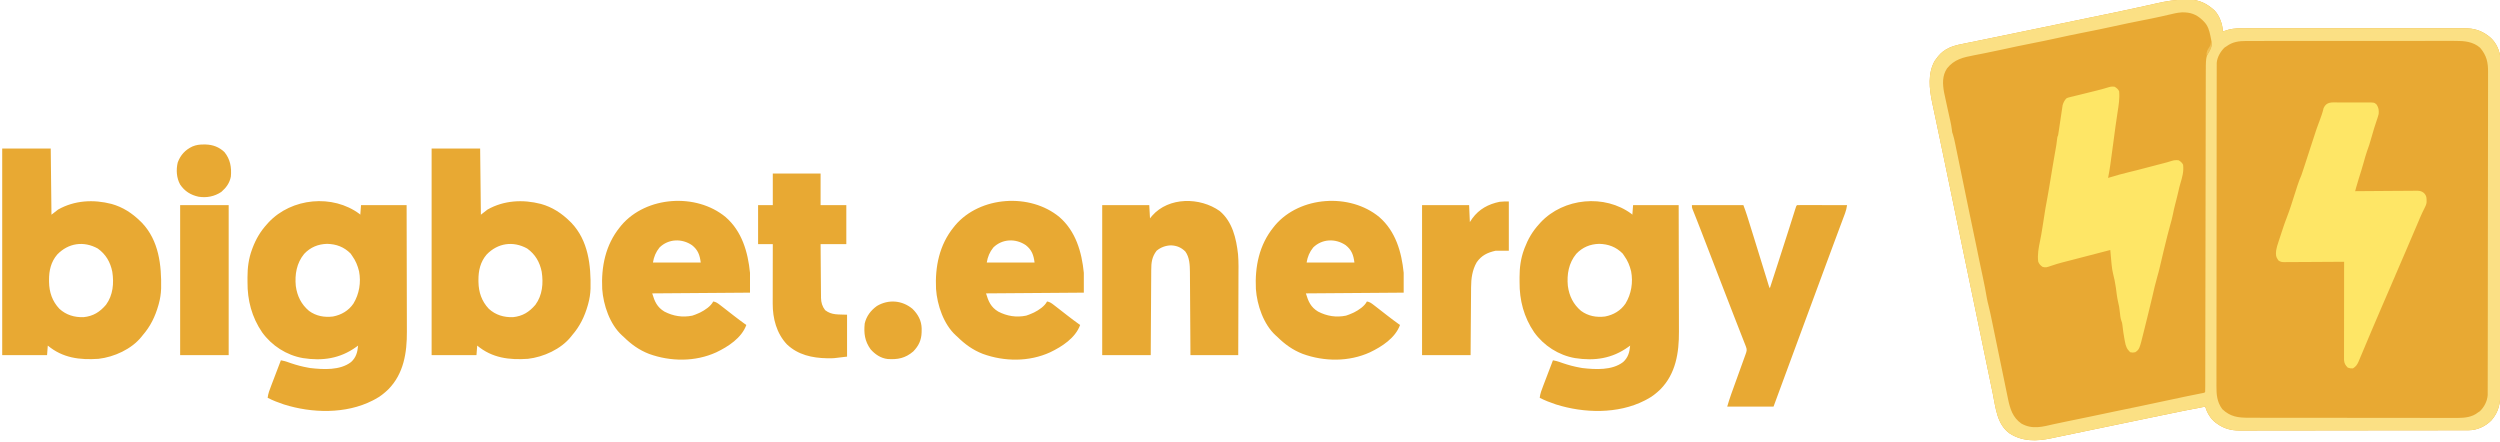
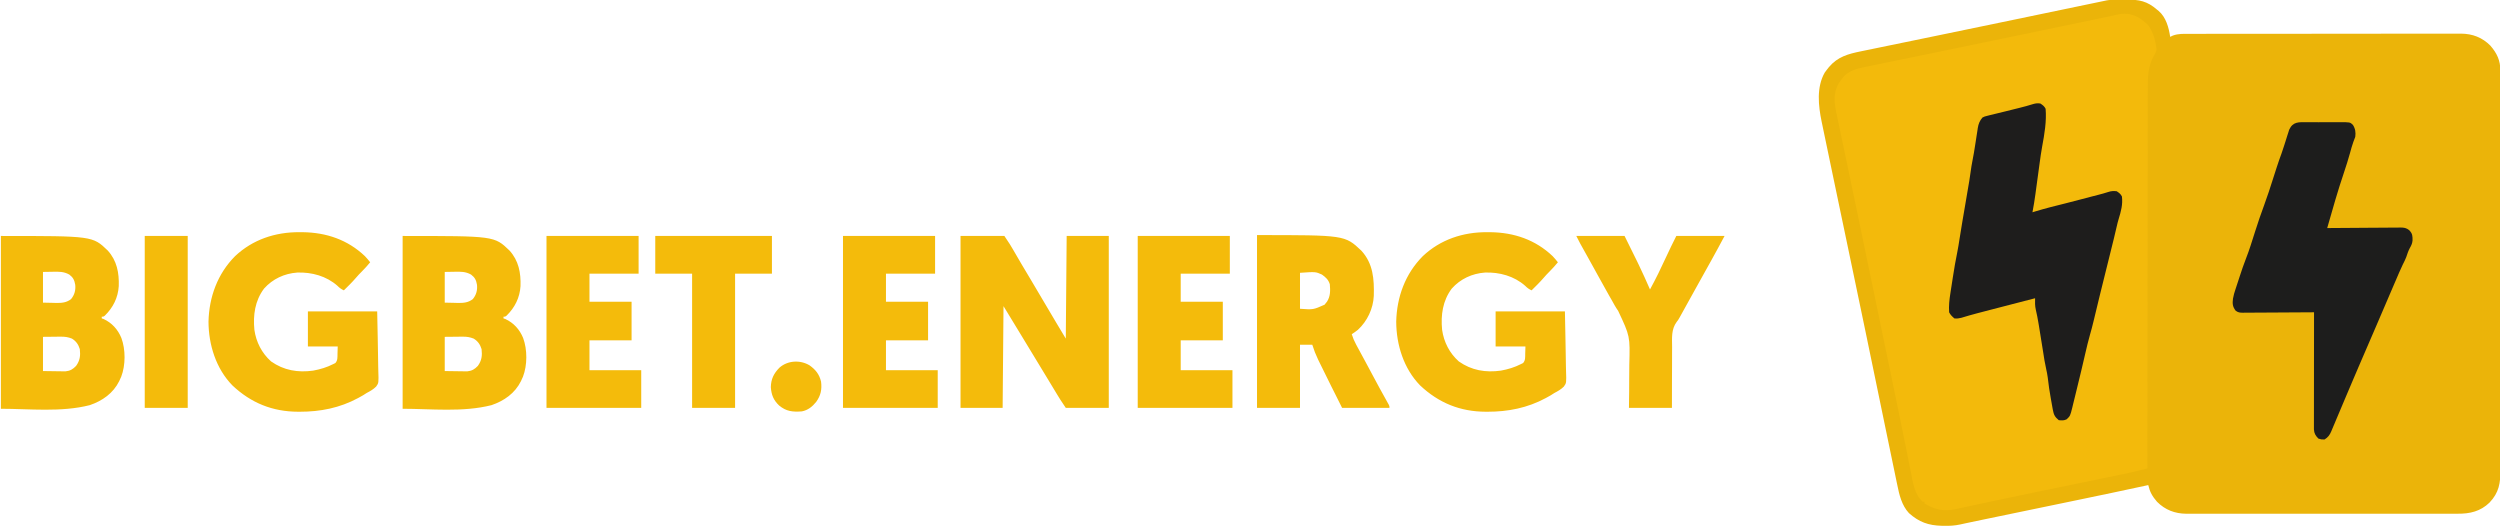
- <svg xmlns="http://www.w3.org/2000/svg" width="3400" height="600">
-   <path fill="#E8A933" d="m2973.061-.593 3.73-.039c14.223.194 24.581 5.48 35.021 14.882C3018.532 21.317 3023 33.292 3023 43l2.14-.857c8.07-2.992 15.115-3.713 23.674-3.65a1407.202 1407.202 0 0 1 15.133-.015c3.992.008 7.984-.006 11.976-.017a6229 6229 0 0 1 23.42-.002q9.522.013 19.044.006l2.743-.002 5.518-.004c17.226-.011 34.451.002 51.677.023q22.146.026 44.292-.003a26233 26233 0 0 1 56.996-.014l2.732.002q9.504.003 19.009-.012 11.59-.018 23.182.013c3.939.01 7.877.015 11.816.001q5.418-.017 10.836.016c1.912.007 3.823-.006 5.734-.02 11.192.1 21.026 2.844 30.078 9.535l1.797 1.266c8.207 6.319 13.25 15.677 15.203 25.734.57 6.348.41 12.75.388 19.117q.007 2.933.016 5.865c.014 5.359.01 10.717.003 16.076-.005 5.785.008 11.57.018 17.354.017 11.327.018 22.655.013 33.982q-.006 13.81.002 27.622l.003 3.972.003 5.985c.01 18.544.016 37.088.008 55.632l-.001 2.118-.008 17.02q-.015 33.195.022 66.386.04 37.313.031 74.627-.007 19.749.017 39.498.022 16.812-.002 33.624c-.009 5.717-.011 11.433.004 17.15q.02 7.856-.01 15.71-.006 2.838.01 5.674c.079 15.493-1.856 27.558-12.517 39.588-8.07 7.95-19.205 13.114-30.581 13.134l-3.464.014h-3.807q-2.022.003-4.044.01-5.561.014-11.122.017-5.996.007-11.993.022c-9.656.02-19.313.03-28.97.039l-13.647.015a70248 70248 0 0 1-57.151.044l-2.956.002c-15.796.008-31.592.033-47.388.066q-24.334.049-48.668.054c-9.106.002-18.212.01-27.318.036q-11.636.034-23.27.02c-3.956-.004-7.91-.002-11.865.017a1190 1190 0 0 1-10.882.001c-1.92-.003-3.84.013-5.759.03-11.211-.083-21.047-2.818-30.115-9.521l-1.797-1.266c-7.148-5.503-11.483-13.264-14.203-21.734-20.318 3.813-40.559 7.966-60.798 12.175q-6.653 1.383-13.307 2.762-12.585 2.61-25.17 5.227l-31.149 6.467a175828 175828 0 0 0-46.293 9.61 7862 7862 0 0 0-19.713 4.108l-6.111 1.28q-3.686.77-7.37 1.55c-19.476 4.064-38.229 4.393-55.628-6.449-17.778-12.5-19.332-35.151-23.406-54.953l-1.45-6.975q-1.555-7.492-3.102-14.985-2.273-11.007-4.56-22.011a71891 71891 0 0 1-6.993-33.74q-5.221-25.212-10.47-50.418l-.803-3.86-3.21-15.42q-4.44-21.338-8.877-42.677l-.813-3.906q-5.07-24.376-10.135-48.753l-11.113-53.466-5.322-25.601a12083 12083 0 0 0-9.439-45.013q-2.01-9.519-4.03-19.035l-1.442-6.813-.663-3.107c-3.89-18.436-6.06-39.192 3.554-56.184A94 94 0 0 1 2634 79l1.898-2.496c8.581-10.424 19.444-14.11 32.403-16.649q2.04-.42 4.082-.844 4.523-.935 9.05-1.843c5.05-1.012 10.095-2.05 15.139-3.089q8.866-1.827 17.736-3.638c20.092-4.101 40.17-8.265 60.247-12.437l26.266-5.458a62948 62948 0 0 1 41.31-8.572c7.408-1.536 14.816-3.071 22.226-4.596q6.021-1.241 12.043-2.485l2.372-.49a2069 2069 0 0 0 31.719-6.834c4.195-.934 8.394-1.853 12.593-2.772a841 841 0 0 0 9.643-2.172c13.475-3.125 26.504-5.12 40.334-5.218" />
-   <path fill="#E8A933" d="m3058.378 55.86 3.779-.01q5.175-.01 10.35-.01 5.587-.005 11.176-.016 12.21-.02 24.422-.024l15.26-.012q21.14-.019 42.28-.026h5.469l5.492-.002h2.752q22.064-.009 44.128-.046 22.672-.035 45.346-.037 12.72.001 25.443-.025 10.834-.023 21.668-.012c3.681.004 7.362.003 11.044-.011 4-.015 8-.007 12 .004l3.488-.025c9.788.06 19.672 1.072 27.525 7.392l2.5 1.625c5.563 5.285 10.202 13.21 10.754 20.925q.018 2.1.006 4.2l.012 2.355c.01 2.614.006 5.227.002 7.84l.016 5.668c.014 5.199.016 10.398.015 15.597.002 5.604.015 11.208.027 16.812.022 12.258.03 24.517.035 36.775q.006 11.481.017 22.962c.02 21.19.036 42.379.04 63.568v2.054l.002 16.513q.006 32.185.061 64.37.062 36.162.065 72.324c0 12.764.009 25.527.038 38.291q.038 16.305.017 32.608c-.008 5.545-.007 11.09.016 16.635q.03 7.62-.003 15.239-.006 2.751.016 5.502c.085 11.647-.682 21.75-7.886 31.512-10.678 10.193-22.347 12.092-36.743 12l-3.796.011c-3.443.01-6.885.003-10.327-.008-3.726-.01-7.452 0-11.178.005-7.285.01-14.57.003-21.855-.009-8.492-.014-16.985-.012-25.477-.01q-22.734.003-45.467-.028a26337 26337 0 0 0-44.074-.02 44189 44189 0 0 1-53.184-.01l-2.548-.001q-8.87-.005-17.74-.002-10.815.003-21.628-.017-5.512-.013-11.026-.007c-3.99.005-7.979-.006-11.968-.018l-3.495.011c-10.42-.056-18.712-1.04-27.244-7.272l-2.625-1.688c-5.925-5.768-10.056-13.717-10.63-21.987q-.019-2.099-.008-4.198l-.012-2.359c-.012-2.611-.009-5.223-.006-7.834l-.018-5.67c-.016-5.197-.02-10.393-.021-15.59-.004-5.603-.019-11.207-.032-16.81-.028-12.254-.04-24.508-.048-36.763q-.01-11.477-.023-22.955a76118 76118 0 0 1-.057-80.045l-.001-2.07c-.007-22.138-.04-44.276-.086-66.415q-.075-35.122-.079-70.245c-.002-12.76-.013-25.52-.05-38.28q-.046-16.3-.024-32.598c.008-5.543.006-11.085-.022-16.628q-.037-7.617.001-15.234.006-2.75-.02-5.5c-.118-13.328 1.865-22.623 10.761-33.131 2.184-1.73 2.184-1.73 4.438-3.188l2.246-1.48c8.459-4.864 17.202-4.48 26.694-4.472" />
-   <path fill="#FBE084" d="m2973.061-.593 3.73-.039c14.223.194 24.581 5.48 35.021 14.882C3018.532 21.317 3023 33.292 3023 43l2.14-.857c8.07-2.992 15.115-3.713 23.674-3.65a1407.202 1407.202 0 0 1 15.133-.015c3.992.008 7.984-.006 11.976-.017a6229 6229 0 0 1 23.42-.002q9.522.013 19.044.006l2.743-.002 5.518-.004c17.226-.011 34.451.002 51.677.023q22.146.026 44.292-.003a26233 26233 0 0 1 56.996-.014l2.732.002q9.504.003 19.009-.012 11.59-.018 23.182.013c3.939.01 7.877.015 11.816.001q5.418-.017 10.836.016c1.912.007 3.823-.006 5.734-.02 11.192.1 21.026 2.844 30.078 9.535l1.797 1.266c8.207 6.319 13.25 15.677 15.203 25.734.57 6.348.41 12.75.388 19.117q.007 2.933.016 5.865c.014 5.359.01 10.717.003 16.076-.005 5.785.008 11.57.018 17.354.017 11.327.018 22.655.013 33.982q-.006 13.81.002 27.622l.003 3.972.003 5.985c.01 18.544.016 37.088.008 55.632l-.001 2.118-.008 17.02q-.015 33.195.022 66.386.04 37.313.031 74.627-.007 19.749.017 39.498.022 16.812-.002 33.624c-.009 5.717-.011 11.433.004 17.15q.02 7.856-.01 15.71-.006 2.838.01 5.674c.079 15.493-1.856 27.558-12.517 39.588-8.07 7.95-19.205 13.114-30.581 13.134l-3.464.014h-3.807q-2.022.003-4.044.01-5.561.014-11.122.017-5.996.007-11.993.022c-9.656.02-19.313.03-28.97.039l-13.647.015a70248 70248 0 0 1-57.151.044l-2.956.002c-15.796.008-31.592.033-47.388.066q-24.334.049-48.668.054c-9.106.002-18.212.01-27.318.036q-11.636.034-23.27.02c-3.956-.004-7.91-.002-11.865.017a1190 1190 0 0 1-10.882.001c-1.92-.003-3.84.013-5.759.03-11.211-.083-21.047-2.818-30.115-9.521l-1.797-1.266c-7.148-5.503-11.483-13.264-14.203-21.734-20.318 3.813-40.559 7.966-60.798 12.175q-6.653 1.383-13.307 2.762-12.585 2.61-25.17 5.227l-31.149 6.467a175828 175828 0 0 0-46.293 9.61 7862 7862 0 0 0-19.713 4.108l-6.111 1.28q-3.686.77-7.37 1.55c-19.476 4.064-38.229 4.393-55.628-6.449-17.778-12.5-19.332-35.151-23.406-54.953l-1.45-6.975q-1.555-7.492-3.102-14.985-2.273-11.007-4.56-22.011a71891 71891 0 0 1-6.993-33.74q-5.221-25.212-10.47-50.418l-.803-3.86-3.21-15.42q-4.44-21.338-8.877-42.677l-.813-3.906q-5.07-24.376-10.135-48.753l-11.113-53.466-5.322-25.601a12083 12083 0 0 0-9.439-45.013q-2.01-9.519-4.03-19.035l-1.442-6.813-.663-3.107c-3.89-18.436-6.06-39.192 3.554-56.184A94 94 0 0 1 2634 79l1.898-2.496c8.581-10.424 19.444-14.11 32.403-16.649q2.04-.42 4.082-.844 4.523-.935 9.05-1.843c5.05-1.012 10.095-2.05 15.139-3.089q8.866-1.827 17.736-3.638c20.092-4.101 40.17-8.265 60.247-12.437l26.266-5.458a62948 62948 0 0 1 41.31-8.572c7.408-1.536 14.816-3.071 22.226-4.596q6.021-1.241 12.043-2.485l2.372-.49a2069 2069 0 0 0 31.719-6.834c4.195-.934 8.394-1.853 12.593-2.772a841 841 0 0 0 9.643-2.172c13.475-3.125 26.504-5.12 40.334-5.218M2949.687 20c-2.827.654-5.657 1.296-8.488 1.938l-2.236.51c-8.952 2.03-17.957 3.782-26.963 5.552-11.926 2.354-23.822 4.792-35.688 7.438-13.876 3.091-27.805 5.884-41.751 8.644a1705 1705 0 0 0-39.659 8.324c-10.605 2.349-21.246 4.488-31.902 6.594-13.208 2.611-26.376 5.337-39.514 8.28a976 976 0 0 1-23.9 4.982l-5.997 1.187c-2.953.585-5.906 1.165-8.863 1.728-14.774 2.815-26.922 5.49-36.726 17.823-6.841 10.086-6.078 21.544-3.977 33.043 1.355 6.845 2.88 13.65 4.414 20.457a4960 4960 0 0 1 2.324 10.558q.715 3.26 1.449 6.518c.946 4.252 1.85 8.44 2.321 12.774.334 3.544.334 3.544 1.389 6.375 1.23 3.728 2.053 7.485 2.836 11.325l.493 2.377q.801 3.872 1.595 7.745l1.12 5.418q1.472 7.125 2.937 14.251 1.486 7.213 2.978 14.425c5.76 27.884 5.76 27.884 7.162 34.948 1.191 5.99 2.45 11.968 3.702 17.946q.683 3.256 1.363 6.513L2683 311.5l4.69 22.408a1862 1862 0 0 1 3.863 18.864c.732 3.646 1.51 7.283 2.287 10.92l1.033 4.865q.794 3.738 1.593 7.474c2.114 9.893 4.092 19.778 5.728 29.762.58 3.26 1.356 6.441 2.183 9.648 1.646 6.536 3.044 13.11 4.394 19.712l1.193 5.78q.632 3.067 1.262 6.136 1.32 6.427 2.65 12.852 3.771 18.257 7.527 36.517 2.08 10.116 4.173 20.229 1.319 6.374 2.624 12.753 1.01 4.908 2.029 9.815l.718 3.529c2.792 13.393 6.37 25.023 18.053 33.236 14.855 8.488 28.802 4.422 44.447.8 6.075-1.368 12.177-2.605 18.278-3.849q4.442-.907 8.882-1.819l4.35-.892a5610 5610 0 0 0 17.793-3.677l2.806-.585q9-1.881 17.995-3.783 4.755-1.004 9.511-2.007l2.439-.515a5134 5134 0 0 1 34.91-7.233c13.938-2.841 27.85-5.774 41.737-8.853 7.11-1.57 14.226-3.089 21.36-4.544l2.395-.489q5.773-1.176 11.55-2.334l4.137-.837 3.683-.738c2.626-.369 2.626-.369 3.727-1.645.103-2.35.14-4.672.136-7.024l.008-2.264q.009-3.804.007-7.607l.013-5.472q.016-7.554.022-15.11.01-8.135.029-16.269.027-14.11.045-28.22.029-20.42.07-40.841.064-33.153.118-66.307l.003-2.005.101-62.333.007-3.998q.054-33.005.119-66.011.039-20.364.067-40.728.018-13.965.047-27.928.016-8.055.025-16.111.006-7.382.026-14.763.006-2.664.006-5.328c.006-26.92.006-26.92 4.776-34.806 3.397-6.18 4.127-10.058 2.375-16.875l-.773-3.89c-1.616-7.762-3.43-14.407-9.227-20.11l-1.883-1.887c-8.359-7.818-16.17-10.432-27.482-10.332-6.145.37-11.976 1.786-17.948 3.219M3028 63l-2.625 1.688c-5.471 5.327-10.08 13.184-10.63 20.862q-.017 2.1-.005 4.2l-.012 2.355c-.01 2.614-.006 5.227-.002 7.84l-.016 5.668c-.014 5.199-.016 10.398-.015 15.597-.002 5.604-.015 11.208-.027 16.812-.022 12.258-.03 24.517-.035 36.775q-.006 11.481-.017 22.962a80443 80443 0 0 0-.042 80.065v2.07q-.006 32.185-.061 64.37-.062 36.162-.065 72.324c0 12.764-.009 25.527-.038 38.291q-.038 16.305-.017 32.608c.008 5.545.007 11.09-.016 16.635q-.03 7.62.003 15.239.006 2.751-.016 5.502c-.085 11.647.682 21.75 7.886 31.512 10.97 10.472 21.561 11.776 36.128 11.765l3.779.01q5.175.01 10.35.01 5.587.005 11.176.016 12.21.02 24.422.024l15.26.012q21.14.019 42.28.026h5.469l8.244.003q22.064.008 44.128.045 22.672.035 45.346.037 12.72-.001 25.443.025 10.834.023 21.668.012c3.681-.004 7.362-.003 11.044.011 4 .015 8 .007 12-.004l3.488.025c9.788-.06 19.672-1.072 27.525-7.392l2.5-1.625c6.024-5.723 10.178-13.744 10.755-22.05q.019-2.099.008-4.198l.012-2.359c.012-2.611.009-5.223.006-7.834l.018-5.67c.016-5.197.02-10.393.021-15.59.004-5.603.019-11.207.032-16.81.028-12.254.04-24.508.048-36.763q.01-11.477.023-22.955a76118 76118 0 0 0 .057-80.045l.001-2.07c.007-22.138.04-44.276.086-66.415q.075-35.122.079-70.245c.002-12.76.013-25.52.05-38.28q.046-16.3.024-32.598c-.008-5.543-.006-11.085.022-16.628q.037-7.617-.001-15.234-.006-2.75.02-5.5C3383.88 84.777 3381.868 75.55 3373 65c-9.705-8.492-21.597-9.454-33.993-9.374l-3.796-.012c-3.443-.01-6.885-.003-10.327.008-3.726.01-7.452 0-11.178-.005-7.285-.01-14.57-.003-21.855.009-8.492.014-16.985.012-25.477.01q-22.734-.003-45.467.028-22.038.029-44.074.02a44189 44189 0 0 0-53.184.01l-2.548.001q-8.87.005-17.74.002-10.815-.003-21.628.017-5.512.013-11.026.007c-3.99-.005-7.979.006-11.968.018l-3.495-.011c-10.42.056-18.712 1.04-27.244 7.272" />
-   <path fill="#E8A933" d="m2219 291 1 1 1-13h62c.068 24.28.123 48.56.155 72.84q.022 16.912.071 33.826.046 14.756.056 29.51.004 7.801.035 15.602.03 7.368.022 14.737.001 2.679.019 5.358c.178 28.787-4.29 57.401-25.233 78.627-5.552 5.389-11.245 9.892-18.125 13.5l-3.383 1.793c-36.383 18.486-82.464 17.262-120.617 5.207-7.554-2.53-14.915-5.333-22-9 .65-5.84 2.723-10.988 4.816-16.43l1.14-3q1.797-4.725 3.606-9.445l2.444-6.422q2.988-7.854 5.994-15.703c3.073.597 5.983 1.256 8.934 2.305l2.196.765 2.307.805c7.776 2.654 15.457 4.711 23.563 6.125l3.055.555c17.735 2.002 40.263 3.366 55.25-8.059 6.979-6.16 8.893-13.512 9.695-22.496l-2.457 1.793c-22.177 15.942-45.866 19.35-72.543 15.207-22.285-3.858-42.41-16.836-55.562-35.125-14.006-20.552-20.042-43.611-19.83-68.232.017-2.21 0-4.416-.018-6.625-.02-12.839 1.59-25.48 6.097-37.58l.77-2.108c4.61-12.17 10.734-22.693 19.543-32.33l2.266-2.547c31.303-33.377 87.141-38.735 123.734-11.453m-75.312 54.25c-10.262 12.455-12.927 27.878-11.407 43.672 1.834 13.612 7.422 25.001 17.969 33.89 9.692 7.08 20.926 9.111 32.688 7.625 11.359-2.186 21.175-7.93 27.687-17.5 7.98-13.064 10.596-28.925 7.691-43.964-1.92-7.85-4.608-14.406-9.316-20.973l-2.187-3.187c-8.999-8.999-19.318-12.848-31.876-13.188-12.277.321-22.748 4.597-31.25 13.625M489 291l1 1 1-13h62c.068 24.28.123 48.56.155 72.84q.022 16.912.071 33.826.046 14.756.056 29.51c.004 5.201.013 10.401.035 15.602q.03 7.368.022 14.737.001 2.679.019 5.358c.178 28.787-4.29 57.401-25.233 78.627-5.552 5.389-11.245 9.892-18.125 13.5l-3.383 1.793C470.234 563.279 424.153 562.055 386 550c-7.554-2.53-14.915-5.333-22-9 .65-5.84 2.723-10.988 4.816-16.43l1.14-3q1.797-4.725 3.606-9.445l2.444-6.422Q378.994 497.85 382 490c3.073.597 5.983 1.256 8.934 2.305l2.196.765 2.308.805c7.775 2.654 15.456 4.711 23.562 6.125l3.055.555c17.735 2.002 40.263 3.366 55.25-8.059 6.979-6.16 8.893-13.512 9.695-22.496l-2.457 1.793C462.366 487.735 438.677 491.143 412 487c-22.285-3.858-42.41-16.836-55.562-35.125-14.006-20.552-20.042-43.611-19.83-68.232.017-2.21 0-4.416-.018-6.625-.02-12.839 1.59-25.48 6.098-37.58l.77-2.108C348.066 325.16 354.19 314.637 363 305l2.266-2.547C396.569 269.076 452.407 263.718 489 291m-75.312 54.25c-10.262 12.455-12.927 27.878-11.407 43.672 1.834 13.612 7.422 25.001 17.969 33.89 9.692 7.08 20.926 9.111 32.688 7.625 11.359-2.186 21.175-7.93 27.687-17.5 7.98-13.064 10.596-28.925 7.691-43.964-1.92-7.85-4.608-14.406-9.316-20.973l-2.187-3.187c-8.999-8.999-19.318-12.848-31.875-13.188-12.278.321-22.749 4.597-31.25 13.625M587 202h66l1 90 9-7c22.355-12.614 48.146-13.999 72.718-7.642 15.402 4.33 27.91 12.464 39.282 23.642l2.082 2.043c23.02 24.2 26.692 57.61 26.05 89.415-.263 7.066-1.251 13.718-3.132 20.542l-.602 2.198C795.04 430.536 788.534 443.917 778 456l-1.484 1.883C762.982 474.838 739.21 485.57 718 488c-25.599 1.752-48.757-1.13-69-18l-1 13h-61zm74.813 144.188c-8.508 9.945-11.211 21.828-11.125 34.625l.014 2.651c.253 13.99 4.369 26.213 14.071 36.497 9.28 8.499 20.461 11.726 32.887 11.387 13.18-1.372 22.063-6.991 30.516-16.856 9.588-13.1 10.951-29.289 8.547-44.879-2.626-13.128-8.742-23.75-19.723-31.613-19.17-10.597-40.1-7.516-55.187 8.188M3 202h66l1 90 9-7c22.355-12.614 48.146-13.999 72.718-7.642 15.402 4.33 27.91 12.464 39.282 23.642l2.082 2.043c23.02 24.2 26.692 57.61 26.05 89.415-.263 7.066-1.251 13.718-3.132 20.542l-.602 2.198C211.04 430.536 204.534 443.917 194 456l-1.484 1.883C178.982 474.838 155.21 485.57 134 488c-25.599 1.752-48.757-1.13-69-18l-1 13H3zm74.813 144.188c-8.508 9.945-11.211 21.828-11.126 34.625l.015 2.651c.253 13.99 4.369 26.213 14.071 36.497 9.28 8.499 20.461 11.726 32.887 11.387 13.18-1.372 22.063-6.991 30.516-16.856 9.588-13.1 10.951-29.289 8.547-44.879-2.626-13.128-8.742-23.75-19.723-31.613-19.17-10.597-40.1-7.516-55.187 8.188" />
-   <path fill="#FEE666" d="M2876 118c2.7 1.8 4.542 3.084 6 6 1.008 9.761-.646 19.316-2.153 28.93-1.965 12.571-3.625 25.179-5.284 37.794-1.349 10.25-2.716 20.497-4.172 30.733l-.37 2.603c-.861 6.008-1.836 11.986-3.021 17.94l2.286-.734c8.786-2.77 17.644-5.08 26.589-7.266a6152 6152 0 0 0 10.135-2.498c5.839-1.449 11.65-2.993 17.459-4.556 3.268-.876 6.54-1.733 9.816-2.579l2.916-.754 5.828-1.5c3.854-.998 7.655-2.007 11.432-3.27 3.38-1.123 6-1.23 9.539-.843 2.753 1.796 4.526 3.053 6 6 1.134 9.073-1.106 17.035-3.71 25.605-1.097 3.624-1.957 7.255-2.75 10.955-1.297 5.857-2.846 11.658-4.33 17.47-1.141 4.518-2.245 9.014-3.085 13.599-.895 4.642-2.142 9.15-3.43 13.695-2.86 10.103-5.356 20.283-7.82 30.488l-1.3 5.35c-1.787 7.354-3.557 14.709-5.235 22.088a240 240 0 0 1-3.653 13.938c-2.46 8.621-4.487 17.329-6.456 26.074-1.78 7.89-3.712 15.737-5.69 23.58-.748 2.984-1.486 5.972-2.223 8.96q-1.147 4.647-2.3 9.292-.585 2.362-1.166 4.725c-6.201 25.2-6.201 25.2-11.852 29.181-3.5.688-3.5.688-7 0-4.732-4.553-6.062-8.576-7.187-14.937l-.49-2.519c-1.214-6.416-2.118-12.853-2.83-19.345-.396-3.193-.396-3.193-1.485-6.094-1.24-3.82-1.625-7.496-2.008-11.48-.478-4.926-1.193-9.522-2.47-14.32-1.439-6.25-2.078-12.694-2.942-19.043a170 170 0 0 0-3.921-19.542c-.912-3.721-1.41-7.413-1.792-11.22l-.223-1.988c-.67-6.16-1.153-12.337-1.652-18.512-21.605 5.55-21.605 5.55-43.183 11.204a1516 1516 0 0 1-12.657 3.292l-6.097 1.567-2.975.764c-5.112 1.333-10.109 2.784-15.088 4.548-7.608 2.591-7.608 2.591-12 1.625-2.99-1.844-4.562-3.8-6-7-1.32-9.453.527-18.883 2.441-28.13 1.23-6.02 2.273-12.05 3.215-18.12l.448-2.845q.7-4.452 1.396-8.905.918-5.876 1.844-11.75l.413-2.665a339 339 0 0 1 2.744-15.06c.865-4.38 1.58-8.786 2.304-13.193l.5-3.02q.787-4.75 1.57-9.5l2.055-12.417.512-3.097c.867-5.224 1.754-10.444 2.672-15.66l.55-3.119q.513-2.907 1.036-5.812c.75-4.242 1.41-8.453 1.85-12.739C2798 186 2798 186 2799 184c.34-1.87.638-3.748.914-5.629l.528-3.547L2801 171c.676-4.634 1.36-9.266 2.067-13.896q.31-2.06.605-4.12c.29-2.028.6-4.05.914-6.074l.533-3.59c1.013-3.817 2.39-6.262 4.881-9.32 2.03-1.12 2.03-1.12 4.219-1.652l2.534-.653 2.747-.632c.95-.24 1.9-.478 2.88-.724a667 667 0 0 1 6.243-1.528c4.823-1.158 9.631-2.37 14.441-3.577q3.606-.901 7.215-1.786c5.95-1.463 11.833-3.018 17.676-4.865 2.857-.814 5.107-1.061 8.045-.583M3180.094 139.336q2.09-.005 4.18-.015 4.372-.009 8.745.027c3.73.029 7.457.012 11.187-.018 2.876-.018 5.751-.012 8.627 0q2.063.006 4.124-.011c12.077-.08 12.077-.08 15.361 3.035 2.763 4.346 3.014 7.56 2.682 12.646-.847 3.442-1.98 6.772-3.125 10.125q-.97 2.934-1.934 5.871l-.987 3.011c-1.496 4.695-2.82 9.434-4.142 14.18-1.69 6.04-3.514 11.922-5.757 17.782-1.804 5.184-3.216 10.483-4.697 15.767a546 546 0 0 1-6.266 20.608 272 272 0 0 0-3.68 12.437c-.265.98-.53 1.96-.805 2.97L3203 260l3.376-.034q15.758-.151 31.517-.225c5.4-.026 10.801-.062 16.202-.118 5.213-.055 10.426-.084 15.64-.097q2.98-.015 5.963-.055c2.787-.036 5.572-.04 8.36-.039l2.484-.054c4.138.037 6.69.396 9.962 3.044 3.909 4.037 3.693 6.928 3.67 12.484-.268 3.224-1.509 5.61-2.986 8.469a679 679 0 0 0-1.985 4.04l-1.092 2.234c-2.035 4.305-3.84 8.707-5.673 13.101-5.637 13.436-11.41 26.812-17.188 40.188l-7.22 16.717a10146 10146 0 0 0-12.997 30.272c-4.5 10.52-9.04 21.022-13.6 31.516a2504 2504 0 0 0-10.745 25.12l-4.082 9.634q-1.788 4.23-3.56 8.47a2558 2558 0 0 1-5.352 12.68 903 903 0 0 0-2.108 5.027 841 841 0 0 1-2.984 7.056l-.877 2.14c-1.862 4.298-3.707 6.967-7.725 9.43-3.562.063-3.562.063-7-1-3.2-3.2-4.896-5.902-5.123-10.493l.003-3.03-.004-3.481.01-3.821v-4.02q.001-5.461.013-10.922.007-5.705.008-11.41.005-10.806.021-21.611.015-12.3.022-24.602.016-25.305.05-50.61l-3.276.027a7451 7451 0 0 1-30.547.18c-5.235.021-10.47.05-15.705.095q-7.576.063-15.153.078a787 787 0 0 0-5.784.043c-2.699.029-5.396.033-8.095.031l-2.421.044c-3.578-.027-5.59-.167-8.464-2.39-3.51-4.76-3.659-7.99-2.958-13.676.626-3.776 1.737-7.323 2.95-10.948l.767-2.356q.801-2.453 1.614-4.9c.814-2.455 1.616-4.913 2.416-7.373 2.218-6.782 4.474-13.523 7.101-20.16 3.682-9.363 6.612-18.993 9.68-28.57q1.842-5.747 3.695-11.492l.834-2.617c1.548-4.802 3.35-9.378 5.346-14.016 1.061-2.98 2.031-5.988 3-9l1.67-5.102 1.799-5.523.974-2.99L3140.5 206l4.031-12.375.92-2.823c5.302-16.273 5.302-16.273 7.268-21.486l.881-2.357.9-2.397c2.172-5.79 4.24-11.507 5.602-17.554 3.998-8.936 11.308-7.746 19.992-7.672" />
-   <path fill="#E8A933" d="M1875.813 295.188c22.226 19.329 30.346 47.407 33.187 75.812v27l-133 1c3.315 11.05 6.585 18.704 16.594 24.754 12.01 6.22 24.595 8.24 37.941 5.527A75 75 0 0 0 1839 426l2.379-1.062c6.348-3.18 14.389-8.474 17.621-14.938 3.813.612 6.094 2.352 9.125 4.688l1.537 1.175A879 879 0 0 1 1875 420l2.14 1.667q4.63 3.606 9.255 7.217A486 486 0 0 0 1904 442c-6.397 17.624-24.665 29.43-40.836 37.14-28.494 13.057-62.148 12.774-91.414 2.173-13.611-5.266-24.437-13.125-34.75-23.313l-1.98-1.762c-16.652-15.127-25.47-41.319-27.02-63.238-1.439-30.37 4.451-59.85 24-84l2.203-2.738c33.796-39.56 101.643-44.136 141.61-11.074m-89.872 41.398c-4.99 6.206-7.64 12.609-8.941 20.414h65c-1.262-10.093-3.736-17.126-11.848-23.531-13.75-9.384-32.07-8.823-44.21 3.117M1440.813 295.188c22.226 19.329 30.346 47.407 33.187 75.812v27l-133 1c3.315 11.05 6.585 18.704 16.594 24.754 12.01 6.22 24.595 8.24 37.941 5.527A75 75 0 0 0 1404 426l2.379-1.062c6.348-3.18 14.389-8.474 17.621-14.938 3.813.612 6.094 2.352 9.125 4.688l1.537 1.175A879 879 0 0 1 1440 420l2.14 1.667q4.63 3.606 9.255 7.217A486 486 0 0 0 1469 442c-6.397 17.624-24.665 29.43-40.836 37.14-28.494 13.057-62.148 12.774-91.414 2.173-13.611-5.266-24.437-13.125-34.75-23.313l-1.98-1.762c-16.652-15.127-25.47-41.319-27.02-63.238-1.439-30.37 4.451-59.85 24-84l2.203-2.738c33.796-39.56 101.643-44.136 141.61-11.074m-89.872 41.398c-4.99 6.206-7.64 12.609-8.941 20.414h65c-1.262-10.093-3.736-17.126-11.848-23.531-13.75-9.384-32.07-8.823-44.21 3.117M986.813 295.188c22.226 19.329 30.346 47.407 33.187 75.812v27l-133 1c3.315 11.05 6.585 18.704 16.594 24.754 12.01 6.22 24.595 8.24 37.941 5.527A75 75 0 0 0 950 426l2.379-1.062c6.348-3.18 14.389-8.474 17.621-14.938 3.813.612 6.094 2.352 9.125 4.688l1.537 1.175A879 879 0 0 1 986 420l2.14 1.667q4.63 3.606 9.255 7.217A486 486 0 0 0 1015 442c-6.397 17.624-24.665 29.43-40.836 37.14-28.494 13.057-62.148 12.774-91.414 2.173-13.611-5.266-24.437-13.125-34.75-23.313l-1.98-1.762C829.368 441.111 820.55 414.92 819 393c-1.439-30.37 4.451-59.85 24-84l2.203-2.738c33.796-39.56 101.643-44.136 141.61-11.074m-89.872 41.398c-4.99 6.206-7.64 12.609-8.941 20.414h65c-1.262-10.093-3.736-17.126-11.848-23.531-13.75-9.384-32.07-8.823-44.21 3.117M1658.762 286.95c17.344 14.516 22.567 37.297 24.96 58.789.92 10.774.648 21.642.582 32.449-.019 3.7-.02 7.399-.024 11.098-.01 6.97-.034 13.938-.064 20.908-.04 9.443-.056 18.886-.073 28.329-.028 14.826-.088 29.651-.143 44.477h-65l-.148-26.3q-.06-9.318-.124-18.634a14279 14279 0 0 1-.15-24.112q-.05-9.549-.12-19.097a2955 2955 0 0 1-.061-10.1c-.017-3.77-.046-7.54-.078-11.309l-.007-3.337c-.101-9.469-.452-20.21-6.312-28.111-5.611-5.489-11.521-7.972-19.375-8.312-7.256.185-14.06 2.632-19.625 7.312-6.448 8.364-7.3 16.116-7.319 26.431l-.03 3.786q-.038 5.119-.056 10.238c-.015 3.572-.042 7.143-.068 10.715q-.068 10.135-.116 20.271c-.046 9.135-.107 18.27-.167 27.405-.094 14.385-.167 28.77-.244 43.154h-66V279h64l1 18 2.875-3.562c22.767-25.876 65.109-25.389 91.887-6.489M2301 279h70c1.78 4.744 3.484 9.35 4.986 14.164l1.097 3.504 1.163 3.742 1.236 3.956q1.642 5.263 3.28 10.527 1.354 4.346 2.71 8.69c5.78 18.525 11.53 37.058 17.188 55.62l.682 2.232 1.76 5.773c.794 2.71.794 2.71 1.898 4.792a85439 85439 0 0 0 11.636-35.915c5.002-15.444 10.002-30.888 14.907-46.362l1.002-3.161a6461 6461 0 0 0 4.504-14.276l1.564-4.954.701-2.247c1.573-4.972 1.573-4.972 2.686-6.085 2.117-.094 4.237-.117 6.356-.114h2.01c2.202 0 4.404.009 6.607.016l4.57.005q6.023.006 12.048.024 6.142.014 12.286.02 12.062.016 24.123.049c-.56 3.823-1.327 7.29-2.68 10.908l-1.049 2.83-1.146 3.043-1.2 3.227q-1.957 5.248-3.925 10.492l-2.738 7.346q-2.092 5.62-4.19 11.238a8697 8697 0 0 0-11.728 31.62q-2.078 5.632-4.16 11.263l-3.107 8.412-9.51 25.735-3.202 8.662q-4.723 12.784-9.45 25.566a69366 69366 0 0 0-32.462 87.999L2412 553h-63c1.726-5.755 3.407-11.34 5.436-16.963l.676-1.881q1.085-3.015 2.177-6.027.764-2.12 1.527-4.24 1.993-5.535 3.994-11.069 2.435-6.745 4.865-13.494 1.89-5.243 3.782-10.485l.7-1.94 1.87-5.178c1.571-4.397 2.124-6.032.416-10.391l-1.122-2.907-1.262-3.183-1.302-3.349a2578 2578 0 0 0-3.569-9.107c-1.264-3.218-2.518-6.44-3.772-9.663q-2.744-7.047-5.499-14.09c-4.56-11.664-9.067-23.348-13.569-35.034q-3.395-8.81-6.797-17.616a94450 94450 0 0 1-15.212-39.43l-3.517-9.121-3.904-10.121-1.242-3.223a1755 1755 0 0 0-6.31-16.135l-1.275-3.22q-1.199-3.02-2.41-6.035l-1.07-2.701-.946-2.364C2301 282 2301 282 2301 279M1051 236h65v43h35v53h-35c.09 13.846.09 13.846.209 27.691.054 5.651.105 11.302.137 16.953q.041 6.837.117 13.675.025 2.603.035 5.205c.01 2.439.037 4.877.07 7.316l-.005 2.151c.12 6.442 1.68 11.75 5.624 16.822 9.148 7.114 18.187 5.575 29.813 6.187v57c-18.713 2.34-18.713 2.34-25.062 2.25l-2.257-.02c-20.165-.37-39.439-4.641-54.396-18.816-14.174-14.973-19.488-35.395-19.399-55.584v-2.664c0-2.878.008-5.756.016-8.635l.005-6.019q.006-7.89.024-15.782.014-8.064.02-16.128.016-15.801.049-31.602h-20v-53h20zM2052 274v67h-18c-11.134 2.54-19.057 6.278-25.687 15.738-5.988 10.318-7.605 22.123-7.632 33.852l-.03 3.05c-.03 3.289-.048 6.578-.065 9.868q-.028 3.442-.059 6.885c-.05 6.013-.09 12.027-.128 18.04-.047 7.23-.109 14.46-.168 21.69-.088 10.959-.158 21.918-.231 32.877h-66V279h64l1 23 3.375-5c9.28-12.682 21.886-19.413 37.105-22.555 4.143-.524 8.344-.445 12.52-.445M245 279h66v204h-66zM1240.895 419.95c7.654 7.455 12.415 16.274 12.574 27.002l-.032 2.423-.025 2.537c-.29 10.612-3.994 18.458-11.412 26.088-10.742 9.16-21.059 11.186-34.85 10.25-9.34-1.086-17.056-6.311-23.15-13.25-7.964-11.081-9.334-21.671-8-35 2.261-9.999 8.352-17.973 16.64-23.883 15.714-9.293 34.215-7.773 48.255 3.832M277.25 196.5l2.519.017c9.854.284 18.25 3.48 25.477 10.315 8.05 9.951 9.778 20.837 8.754 33.168-1.615 8.793-6.317 15.197-13 21-9.309 6.216-19.94 8.284-30.918 6.535-10.64-2.279-18.947-7.428-25.082-16.535-4.985-9.042-5.643-19.995-3.305-29.965 3.728-10.165 10.255-17.273 20.051-21.85 5.202-2.174 9.895-2.73 15.504-2.685" />
-   <path fill="#F1C258" d="M3007 57h1c.947 7.197-3.145 13.218-7 19-.664-5.315.954-7.879 3.82-12.098 1.398-2.253 1.933-4.269 2.18-6.902" />
+ <svg xmlns="http://www.w3.org/2000/svg" width="2850" height="600">
+   <path fill="#EBB409" d="m2412.012-.238 2.328-.025q2.434-.02 4.869-.032 2.465-.018 4.93-.062C2438.525-.616 2447.89 1.3 2459 11l1.906 1.516c8.355 7.255 11.536 18.87 13.094 29.484l3.153-1.475c6.016-2.236 12.057-1.946 18.401-1.92q2.064-.006 4.126-.018c3.765-.016 7.53-.014 11.295-.008 4.067.002 8.133-.012 12.2-.025 7.96-.02 15.922-.025 23.884-.023a14401 14401 0 0 0 25.022-.017l2.815-.003c17.566-.019 35.131-.018 52.696-.01 16.054.005 32.108-.016 48.161-.05q24.746-.05 49.492-.043c9.257.002 18.513-.003 27.77-.028q11.823-.033 23.646-.006c4.018.01 8.036.01 12.054-.01 3.686-.02 7.37-.014 11.057.008 1.948.006 3.897-.012 5.845-.031 13.05.13 24.118 4.346 33.383 13.659 7.547 8.718 11.485 17.015 11.38 28.573l.014 2.477c.012 2.727.003 5.454-.006 8.18q.006 2.97.016 5.94c.014 5.432.01 10.863.003 16.294-.005 5.861.008 11.722.018 17.583.017 11.479.018 22.958.013 34.436a27629 27629 0 0 0 .008 38.077c.01 18.787.016 37.575.008 56.362l-.001 2.145-.008 17.248q-.015 33.636.022 67.271a57419 57419 0 0 1 .029 85.679q-.002 14.977.019 29.953.022 17.036-.002 34.07c-.009 5.794-.011 11.588.004 17.382q.02 7.959-.01 15.918-.006 2.876.01 5.751c.076 15.184-1.597 26.253-12.517 37.661-10.206 9.916-22.276 12.758-36.156 12.635q-2.07.009-4.139.024c-3.754.02-7.507.01-11.26-.005-4.063-.012-8.126.006-12.189.02-7.944.022-15.888.017-23.833.002q-9.69-.015-19.379-.007l-2.792.002-5.617.005c-17.532.015-35.064-.002-52.596-.029q-22.536-.031-45.072.005a21739 21739 0 0 1-58.011.017l-2.78-.002c-6.448-.005-12.896.003-19.343.014q-11.796.023-23.592-.016c-4.008-.013-8.015-.018-12.023-.002q-5.514.021-11.029-.02c-1.943-.008-3.887.008-5.83.026-13.036-.144-24.103-4.365-33.359-13.669-5.352-6.171-8.147-11.141-10-19l-2.571.56c-25.851 5.61-51.743 11.023-77.644 16.397l-2.594.538q-15.978 3.315-31.958 6.625-17.733 3.674-35.466 7.351l-2.658.551-27.49 5.698q-4.45.923-8.903 1.843a2213 2213 0 0 0-17.88 3.76l-2.685.577q-2.303.496-4.604 1.006c-5.996 1.294-11.805 1.679-17.922 1.532l-3.079-.047c-15.14-.39-25.917-4.196-37.358-14.453-8.223-8.815-11.078-21.025-13.383-32.54q-.427-2.041-.856-4.082-.96-4.587-1.897-9.178a3601 3601 0 0 0-3.489-16.809 16365 16365 0 0 1-7.688-37.075q-1.914-9.265-3.833-18.528l-6.167-29.82q-5.869-28.392-11.75-56.781l-.518-2.501a23433 23433 0 0 0-14.472-69.319 56984 56984 0 0 1-21.836-104.317q-2.324-11.154-4.656-22.306-2.001-9.56-3.99-19.121a5951 5951 0 0 0-2.064-9.894q-1.139-5.44-2.267-10.884l-.673-3.19c-3.722-18.074-6.011-39.164 3.539-55.843A81 81 0 0 1 2083 79l2.004-2.527c9.937-11.77 21.865-15.012 36.505-17.984 1.695-.35 1.695-.35 3.425-.71q4.677-.965 9.355-1.921 5.07-1.04 10.139-2.09 8.793-1.815 17.59-3.621a28880 28880 0 0 0 32.656-6.729l22.058-4.55a41182 41182 0 0 0 78.137-16.192l30.591-6.369a389723 389723 0 0 1 57.783-12.03l7.235-1.508 3.206-.667 2.765-.576L2399 1l2.6-.558c3.458-.637 6.907-.645 10.412-.68" />
+   <path fill="#F3BA0B" d="M2440.262 21.46c1.99 1.45 3.884 2.921 5.738 4.54l2.031 1.77c5.659 6.41 8.832 16.833 9.969 25.23l.438 3c-.445 3.05-1.148 4.452-2.688 7.063-6.908 11.775-7.331 23.466-7.269 36.698q-.008 2.82-.023 5.64c-.02 5.135-.015 10.27-.007 15.406.005 5.55-.013 11.098-.028 16.648q-.034 14.406-.031 28.813c.002 13.887-.019 27.773-.044 41.66q-.061 33.797-.077 67.595a73000 73000 0 0 1-.066 67.694l-.03 20.34Q2448.05 448.778 2448 534q-3.781.953-7.564 1.905l-2.135.539c-6.752 1.695-13.545 3.146-20.365 4.542l-3.966.82q-5.332 1.102-10.666 2.196-5.717 1.177-11.432 2.359-10.908 2.252-21.816 4.497a59142 59142 0 0 0-35.89 7.4l-2.37.49q-7.091 1.462-14.185 2.92c-15.842 3.253-31.675 6.543-47.485 9.954q-6.97 1.498-13.943 2.986-6.546 1.402-13.084 2.843-3.05.667-6.104 1.317a672 672 0 0 0-7.352 1.61c-13.974 2.93-23.611.743-35.643-6.378v-2h-2c-9.829-8.205-11.708-24.24-14.04-36.117q-.54-2.667-1.086-5.334-1.164-5.712-2.302-11.43a4620 4620 0 0 0-3.7-18.327q-1.96-9.629-3.908-19.258c-4.192-20.734-8.502-41.443-12.832-62.148q-2.839-13.582-5.669-27.166l-1.244-5.968c-4.104-19.683-8.186-39.37-12.263-59.06a48975 48975 0 0 0-17.366-83.5l-3.011-14.424a26433 26433 0 0 0-10.98-52.42q-1.867-8.86-3.726-17.72-1.468-6.995-2.952-13.986-.901-4.265-1.793-8.531-.601-2.856-1.213-5.71c-2.692-12.924-4.665-24.288 2.398-36.151A135 135 0 0 1 2099 91l1.305-1.871c6.529-8.576 16.567-10.949 26.685-12.959l3.544-.74c3.22-.669 6.441-1.325 9.664-1.977 3.491-.709 6.979-1.434 10.467-2.157a6658 6658 0 0 1 18.138-3.727c8.765-1.79 17.528-3.595 26.29-5.405q16.278-3.364 32.56-6.711a29792 29792 0 0 0 73.73-15.258l2.604-.542L2327 34.861q16.068-3.347 32.137-6.687l13.888-2.887 10.813-2.248 15.187-3.156c5.396-1.124 10.784-2.27 16.156-3.504 9.184-1.914 17.288.048 25.08 5.082" />
+   <path fill="#1E1D1C" d="M2326 118c2.7 1.8 4.542 3.084 6 6 1.197 14.22-1.323 29.08-3.936 43.029-1.18 6.423-2.068 12.875-2.939 19.346l-.515 3.775q-.809 5.925-1.61 11.85a15472 15472 0 0 1-2.125 15.625l-.48 3.568A390 390 0 0 1 2317 242l2.734-.848c11.806-3.593 23.746-6.567 35.723-9.527a817 817 0 0 0 17.684-4.59 1116 1116 0 0 1 9.656-2.539l3.13-.81q3.066-.794 6.133-1.58c3.843-.996 7.634-2.004 11.4-3.262 3.382-1.124 6-1.23 9.54-.844 2.753 1.796 4.526 3.053 6 6 1.134 9.073-1.106 17.035-3.71 25.605a107 107 0 0 0-2.235 8.616c-.999 4.566-2.095 9.102-3.222 13.637l-.627 2.533-1.339 5.401-2.134 8.614q-2.272 9.173-4.546 18.344-2.623 10.581-5.242 21.164-1.036 4.185-2.076 8.368a2278 2278 0 0 0-7.143 29.567 329 329 0 0 1-4.164 15.839c-1.983 6.975-3.677 13.989-5.277 21.062a2356 2356 0 0 1-9.5 39.863q-.923 3.754-1.831 7.512c-.892 3.687-1.8 7.37-2.712 11.05l-.808 3.387c-2.421 9.631-2.421 9.631-6.434 13.438-3.139 1.57-5.539 1.352-9 1-4.366-3.503-5.742-6.258-6.73-11.707l-.366-1.933a431 431 0 0 1-1.091-6.173l-.777-4.25c-1.482-8.183-2.72-16.366-3.618-24.636-.417-3.292-1.054-6.443-1.793-9.676-1.474-6.523-2.51-13.074-3.5-19.687a1383 1383 0 0 0-4.75-29.5l-.625-3.655c-.847-4.891-1.712-9.74-2.898-14.56-1.044-4.461-.997-8.653-.852-13.223-17.14 4.416-34.28 8.837-51.404 13.32q-3.87 1.013-7.74 2.02l-7.258 1.896c-5.944 1.564-11.835 3.272-17.715 5.065-2.81.681-5.011 1.018-7.883.699-2.519-2.175-4.505-4.01-6-7-.485-7.307.278-14.405 1.426-21.61l.449-2.938q.47-3.057.95-6.111c.484-3.068.955-6.138 1.423-9.208 1.494-9.698 3.115-19.334 5.106-28.944.945-4.667 1.678-9.358 2.396-14.064 2.1-13.434 4.399-26.832 6.7-40.232 1.412-8.224 2.82-16.449 4.198-24.678l.367-2.177c.923-5.531 1.72-11.073 2.458-16.632.4-2.589.87-5.11 1.406-7.672.975-4.772 1.744-9.563 2.488-14.375l.746-4.742q.58-3.664 1.132-7.333c.36-2.394.74-4.784 1.122-7.175l.316-2.197c.795-4.825 2.139-8.18 5.317-11.912 2.46-1.229 2.46-1.229 5.234-1.906l3.145-.806 3.371-.788 3.48-.874c3.586-.896 7.177-1.762 10.77-2.626 3.306-.82 6.61-1.649 9.915-2.479q2.993-.748 5.99-1.48a257 257 0 0 0 15.97-4.439c2.888-.818 5.154-1.086 8.125-.602" />
+   <path fill="#1D1D1C" d="M2630.094 139.336q2.09-.005 4.18-.015 4.372-.009 8.745.027c3.73.029 7.457.012 11.187-.018 2.876-.018 5.751-.012 8.627 0q2.063.006 4.124-.011c12.077-.08 12.077-.08 15.361 3.035 2.774 4.364 3.368 8.573 2.682 13.646-.705 1.92-1.414 3.84-2.162 5.745-1.497 4.028-2.571 8.178-3.713 12.317-2.08 7.408-4.317 14.71-6.793 21.997-7.165 21.094-13.214 42.526-19.332 63.941l3.376-.034q15.758-.151 31.517-.225c5.4-.026 10.801-.062 16.202-.118 5.213-.055 10.426-.084 15.64-.097q2.98-.015 5.963-.055c2.787-.036 5.572-.04 8.36-.039l2.484-.054c4.13.037 6.686.393 9.954 3.032 3.852 3.984 3.843 6.577 3.79 11.945-.364 3.368-1.478 5.61-3.145 8.516-1.747 3.26-2.836 6.725-4.016 10.223-1.118 2.888-2.476 5.584-3.88 8.342-2.945 6.064-5.52 12.309-8.182 18.502l-2.088 4.84c-6.815 15.812-13.588 31.643-20.365 47.471a8382 8382 0 0 1-19.41 44.98 1925 1925 0 0 0-6.993 16.373 7454 7454 0 0 1-8.14 19.174 2891 2891 0 0 0-6.288 14.906c-1.424 3.39-2.86 6.776-4.297 10.16a878 878 0 0 0-2.065 4.925c-.96 2.309-1.939 4.61-2.92 6.909l-.849 2.072c-1.835 4.235-3.703 6.816-7.648 9.252-3.562.063-3.562.063-7-1-3.2-3.2-4.896-5.902-5.123-10.493l.003-3.03-.004-3.481.01-3.821v-4.02q.001-5.461.013-10.922.007-5.705.008-11.41.005-10.806.021-21.611.015-12.3.022-24.602.016-25.305.05-50.61l-3.276.027a7451 7451 0 0 1-30.547.18c-5.235.021-10.47.05-15.705.095q-7.576.063-15.153.078a787 787 0 0 0-5.784.043c-2.699.029-5.396.033-8.095.031l-2.421.044c-3.578-.027-5.59-.167-8.464-2.39-3.51-4.76-3.659-7.99-2.958-13.676.626-3.776 1.737-7.323 2.95-10.948l.767-2.356q.801-2.453 1.614-4.9c.814-2.455 1.616-4.913 2.416-7.373 2.223-6.797 4.486-13.553 7.117-20.207 3.934-10.007 7.031-20.32 10.304-30.557 3.327-10.388 6.77-20.693 10.603-30.906 3.585-9.624 6.684-19.407 9.82-29.185q1.798-5.596 3.605-11.187l.864-2.676a379 379 0 0 1 5.415-15.556c1.117-3.105 2.116-6.24 3.112-9.386.37-1.16.74-2.32 1.123-3.515q1.14-3.585 2.25-7.18l1.127-3.492.986-3.136c4.389-9.475 11.053-8.616 20.424-8.536" />
+   <path fill="#F4BB0B" d="M1095 269h50c6.743 10.114 6.743 10.114 9.777 15.344l.994 1.705q1.046 1.795 2.088 3.592a3711 3711 0 0 0 6.791 11.648c3.567 6.1 7.2 12.16 10.85 18.211a2336 2336 0 0 1 17.9 30.264c7.09 12.148 14.36 24.17 21.6 36.236l1-117h48v196h-49c-6.748-10.122-6.748-10.122-9.707-15.02l-2-3.302-2.105-3.49-2.243-3.706-4.643-7.676c-3.243-5.363-6.497-10.72-9.751-16.077l-5.29-8.71-1.06-1.747a87710 87710 0 0 1-13.79-22.72c-6.794-11.19-13.604-22.37-20.411-33.552l-1 116h-48zM1695.188 264.688l3.863.014c26.952.334 51.311 8.603 70.949 27.298a93 93 0 0 1 6 7c-3.03 3.621-6.068 7.129-9.437 10.438a116 116 0 0 0-6.876 7.375c-4.295 4.991-8.99 9.576-13.687 14.187-2.986-1.337-4.953-2.817-7.25-5.125-12.57-11.188-29.36-15.735-45.895-15.156-14.69 1.071-28.012 7.227-37.855 18.281-10.38 13.866-12.607 30.173-11 47 2.027 14.07 8.412 26.497 19 36 14.479 10.251 30.628 12.962 48.023 10.504 8.073-1.473 15.663-3.738 22.977-7.504l2.285-1.113c2.793-3.074 2.391-6.566 2.465-10.574L1739 395h-34v-40h79c.481 20.603.481 20.603.586 29.42.072 6.005.156 12.009.32 18.012a705 705 0 0 1 .233 14.53 238 238 0 0 0 .13 5.53c.475 14.044.475 14.044-2.437 18.158-3.175 3.2-6.84 5.28-10.832 7.35-1.387.87-2.77 1.746-4.145 2.637a216 216 0 0 1-3.668 2.05l-2.029 1.12c-20.788 11.216-42.93 15.6-66.408 15.568l-2.033-.002c-29.077-.107-53.489-9.954-74.78-29.998-18.697-19.138-27.145-46.337-27.25-72.687.65-28.122 10.335-54.596 30.313-74.688 20.145-18.967 45.833-27.438 73.188-27.312M341.188 264.688l3.863.014c26.952.334 51.311 8.603 70.949 27.298a93 93 0 0 1 6 7c-3.03 3.621-6.068 7.129-9.437 10.438a116 116 0 0 0-6.875 7.375c-4.296 4.991-8.992 9.576-13.688 14.187-2.986-1.337-4.953-2.817-7.25-5.125-12.57-11.188-29.36-15.735-45.895-15.156-14.69 1.071-28.012 7.227-37.855 18.281-10.38 13.866-12.607 30.173-11 47 2.027 14.07 8.412 26.497 19 36 14.479 10.251 30.628 12.962 48.023 10.504 8.073-1.473 15.663-3.738 22.977-7.504l2.285-1.113c2.793-3.074 2.391-6.566 2.465-10.574L385 395h-34v-40h79c.481 20.603.481 20.603.586 29.42.072 6.005.156 12.009.32 18.012a705 705 0 0 1 .233 14.53 238 238 0 0 0 .13 5.53c.475 14.044.475 14.044-2.437 18.158-3.175 3.2-6.84 5.28-10.832 7.35-1.387.87-2.77 1.746-4.145 2.637a216 216 0 0 1-3.668 2.05l-2.029 1.12c-20.788 11.216-42.93 15.6-66.408 15.568l-2.033-.002c-29.077-.107-53.489-9.954-74.78-29.998-18.697-19.138-27.145-46.337-27.25-72.687.65-28.122 10.335-54.596 30.313-74.688 20.145-18.967 45.833-27.438 73.188-27.312M459 269c104.555 0 104.555 0 121.813 16.594 10.473 11.52 13.099 25.474 12.57 40.586-.822 13.202-6.478 24.463-15.867 33.64C576 361 576 361 574 361v2l2 .625c9.569 4.386 16.405 11.992 20.375 21.688 4.876 13.164 4.856 30.996-.187 44.113L595 432l-1.062 2.418c-6.909 13.937-19.2 22.539-33.625 27.457C527.808 470.185 491.042 466 459 466zm48 41v35l11.5.25 3.576.11c6.407.067 11.706-.351 16.924-4.36 3.93-4.799 5.382-10.043 4.781-16.266-.917-5.329-2.335-8.375-6.781-11.734-6.282-3.476-11.87-3.357-18.937-3.187zm0 74v39l14.125.188 4.422.082 3.523.023 3.587.048c5.315-.542 8.433-2.39 12.093-6.216 4.437-6.163 5.095-11.677 4.25-19.125-1.634-5.317-4.217-9.04-9-12-4.313-1.703-7.868-2.24-12.492-2.195l-3.277.015-4.106.055zM1 269c104.555 0 104.555 0 121.813 16.594 10.473 11.52 13.099 25.474 12.57 40.586-.822 13.202-6.478 24.463-15.867 33.64C118 361 118 361 116 361v2l2 .625c9.569 4.386 16.405 11.992 20.375 21.688 4.876 13.164 4.856 30.996-.187 44.113L137 432l-1.062 2.418c-6.909 13.937-19.2 22.539-33.625 27.457C69.808 470.185 33.042 466 1 466zm48 41v35l11.5.25 3.576.11c6.407.067 11.706-.351 16.924-4.36 3.93-4.799 5.382-10.043 4.781-16.266-.917-5.329-2.335-8.375-6.781-11.734-6.282-3.476-11.87-3.357-18.937-3.187zm0 74v39l14.125.188 4.422.082 3.523.023 3.587.048c5.315-.542 8.433-2.39 12.093-6.216 4.437-6.163 5.095-11.677 4.25-19.125-1.634-5.317-4.217-9.04-9-12-4.313-1.703-7.868-2.24-12.492-2.195l-3.277.015-4.106.055zM1433 268c100.11 0 100.11 0 118.934 17.746 13.542 14.771 14.698 32.509 14.193 51.54-.684 14.572-7.4 28.826-18.127 38.714-2.274 1.826-4.545 3.415-7 5 1.289 4.175 2.867 7.888 4.95 11.727l1.797 3.334 1.94 3.564q1.009 1.864 2.015 3.729 2.096 3.88 4.196 7.756c2.027 3.746 4.038 7.5 6.043 11.257l.963 1.803 1.904 3.566c5.26 9.85 10.566 19.671 16.045 29.403l1.268 2.275 1.107 1.967C1584 463 1584 463 1584 465h-54l-8-16-4.412-8.773a2032 2032 0 0 1-13.65-27.664l-1.373-2.813A121 121 0 0 1 1496 393h-14v72h-49zm49 43v41c15.055 1.106 15.055 1.106 28.023-4.648l1.352-1.727 1.398-1.71c4.034-6.295 3.804-12.654 3.227-19.915-1.684-5.238-4.571-7.811-9-11-7.197-3.238-7.197-3.238-25-2M1297 269h105v43h-56v32h48v44h-48v34h59v43h-108zM961 269h105v43h-56v32h48v44h-48v34h59v43H961zM623 269h105v43h-56v32h48v44h-48v34h59v43H623zM1797 269h55c4.885 9.77 9.761 19.534 14.5 29.375l1.678 3.484c4.46 9.3 8.726 18.675 12.822 28.141 6.57-12.043 12.571-24.298 18.268-36.774 3.743-8.182 7.702-16.166 11.732-24.226h55c-4.957 9.294-9.93 18.556-15.062 27.75l-5.95 10.682q-3.821 6.859-7.63 13.724l-3.712 6.679q-4.351 7.826-8.689 15.663l-4.047 7.308-2.812 5.089-1.758 3.171-1.52 2.749c-1.82 3.185-1.82 3.185-3.335 5.054-6.433 8.655-5.342 18.5-5.29 28.795q-.017 3.006-.041 6.01a1918 1918 0 0 0-.03 15.733c.002 6.308-.042 12.616-.078 18.923-.049 9.557-.042 19.113-.046 28.67h-49l.238-18.625c.021-3.947.038-7.893.041-11.84.006-6.234.024-12.466.129-18.7.869-32.591.869-32.591-12.742-61.506-2.838-3.969-5.122-8.25-7.478-12.517l-2.97-5.16c-4.445-7.767-8.743-15.617-13.056-23.46l-2.037-3.704-1.023-1.86a3001 3001 0 0 0-7.352-13.273l-1.041-1.87q-2.46-4.417-4.925-8.831l-1.772-3.181-1.548-2.774c-1.554-2.865-3.006-5.784-4.464-8.699M747 269h133v43h-42v153h-49V312h-42zM165 269h49v196h-49zM922.852 416.46C929.757 421.409 933.98 426.61 936 435c1.138 8.984-.298 15.86-5.578 23.191-4.46 5.455-9.336 9.453-16.422 10.809-10.481.72-17.59.055-25.75-6.687-6.467-6.066-8.908-12.265-9.5-21 .225-9.238 3.354-15.59 9.813-22.172 9.41-8.265 23.506-9.093 34.289-2.68" />
</svg>
